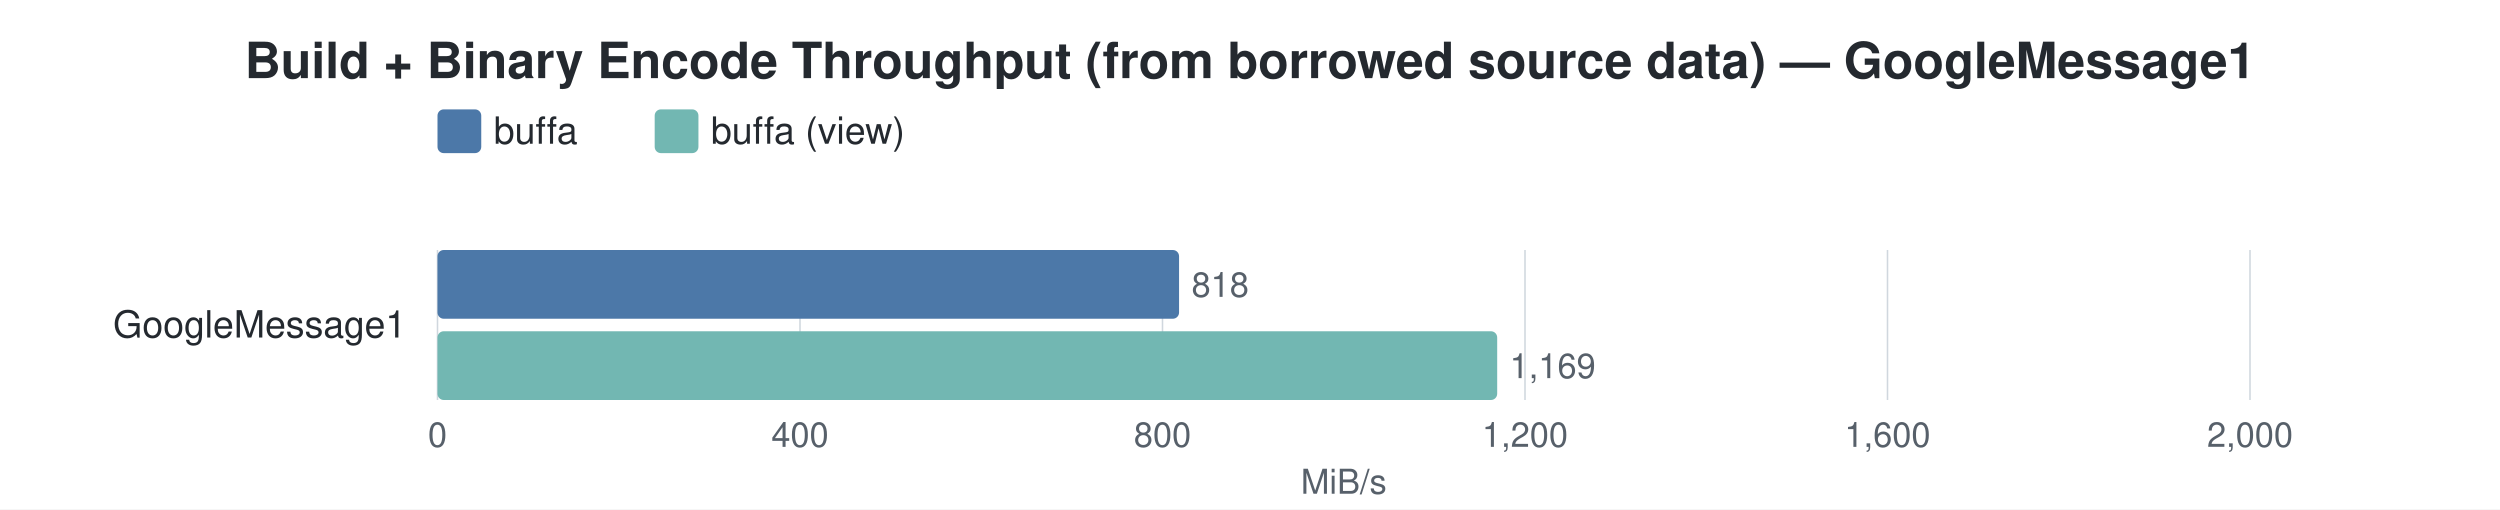
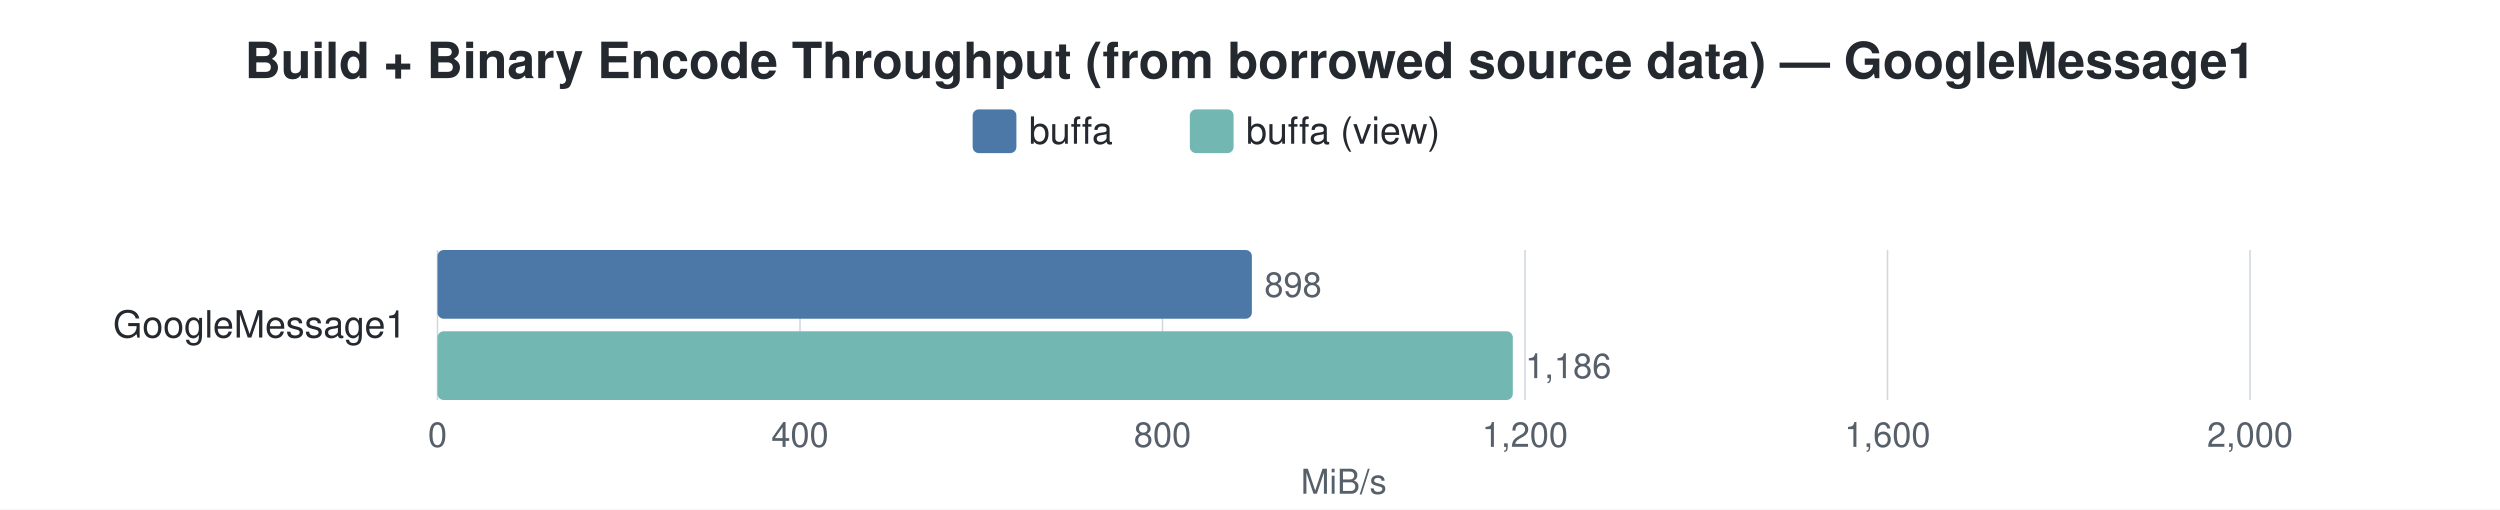
<svg xmlns="http://www.w3.org/2000/svg" width="800" height="163" viewBox="0 0 800 163">
  <style>
    text { font-family: -apple-system, BlinkMacSystemFont, "Segoe UI", Helvetica, Arial, sans-serif; }
    .title { font-size: 16px; font-weight: 600; fill: #24292f; }
    .label { font-size: 12px; fill: #24292f; }
    .value { font-size: 11px; fill: #57606a; }
    .axis-label { font-size: 11px; fill: #57606a; }
    .legend-text { font-size: 12px; fill: #24292f; }
    .grid { stroke: #d0d7de; stroke-width: 0.5; }
  </style>
  <rect width="100%" height="100%" fill="white" />
  <text x="400.0" y="25" text-anchor="middle" class="title">Build + Binary Encode Throughput (from borrowed source data) — GoogleMessage1</text>
-   <rect x="140" y="35" width="14" height="14" rx="2" fill="#4C78A8" />
-   <text x="158" y="46" class="legend-text">buffa</text>
-   <rect x="209.5" y="35" width="14" height="14" rx="2" fill="#72B7B2" />
-   <text x="227.5" y="46" class="legend-text">buffa (view)</text>
+   <rect x="311.25" y="35" width="14" height="14" rx="2" fill="#4C78A8" />
+   <text x="329.25" y="46" class="legend-text">buffa</text>
+   <rect x="380.75" y="35" width="14" height="14" rx="2" fill="#72B7B2" />
+   <text x="398.75" y="46" class="legend-text">buffa (view)</text>
  <line x1="140.0" y1="80" x2="140.0" y2="128" class="grid" />
  <text x="140.0" y="143" text-anchor="middle" class="axis-label">0</text>
  <line x1="256.0" y1="80" x2="256.0" y2="128" class="grid" />
  <text x="256.0" y="143" text-anchor="middle" class="axis-label">400</text>
  <line x1="372.0" y1="80" x2="372.0" y2="128" class="grid" />
  <text x="372.0" y="143" text-anchor="middle" class="axis-label">800</text>
  <line x1="488.0" y1="80" x2="488.0" y2="128" class="grid" />
  <text x="488.0" y="143" text-anchor="middle" class="axis-label">1,200</text>
  <line x1="604.0" y1="80" x2="604.0" y2="128" class="grid" />
  <text x="604.0" y="143" text-anchor="middle" class="axis-label">1,600</text>
  <line x1="720.0" y1="80" x2="720.0" y2="128" class="grid" />
  <text x="720.0" y="143" text-anchor="middle" class="axis-label">2,000</text>
  <text x="430.0" y="158" text-anchor="middle" class="axis-label">MiB/s</text>
  <text x="130" y="108.0" text-anchor="end" class="label">GoogleMessage1</text>
-   <rect x="140" y="80.0" width="237.3" height="22" rx="2" fill="#4C78A8" />
-   <text x="381.3" y="95.0" class="value">818</text>
-   <rect x="140" y="106.0" width="339.1" height="22" rx="2" fill="#72B7B2" />
-   <text x="483.1" y="121.0" class="value">1,169</text>
+   <rect x="140" y="80.0" width="260.6" height="22" rx="2" fill="#4C78A8" />
+   <text x="404.6" y="95.0" class="value">898</text>
+   <rect x="140" y="106.0" width="344.1" height="22" rx="2" fill="#72B7B2" />
+   <text x="488.1" y="121.0" class="value">1,186</text>
</svg>
